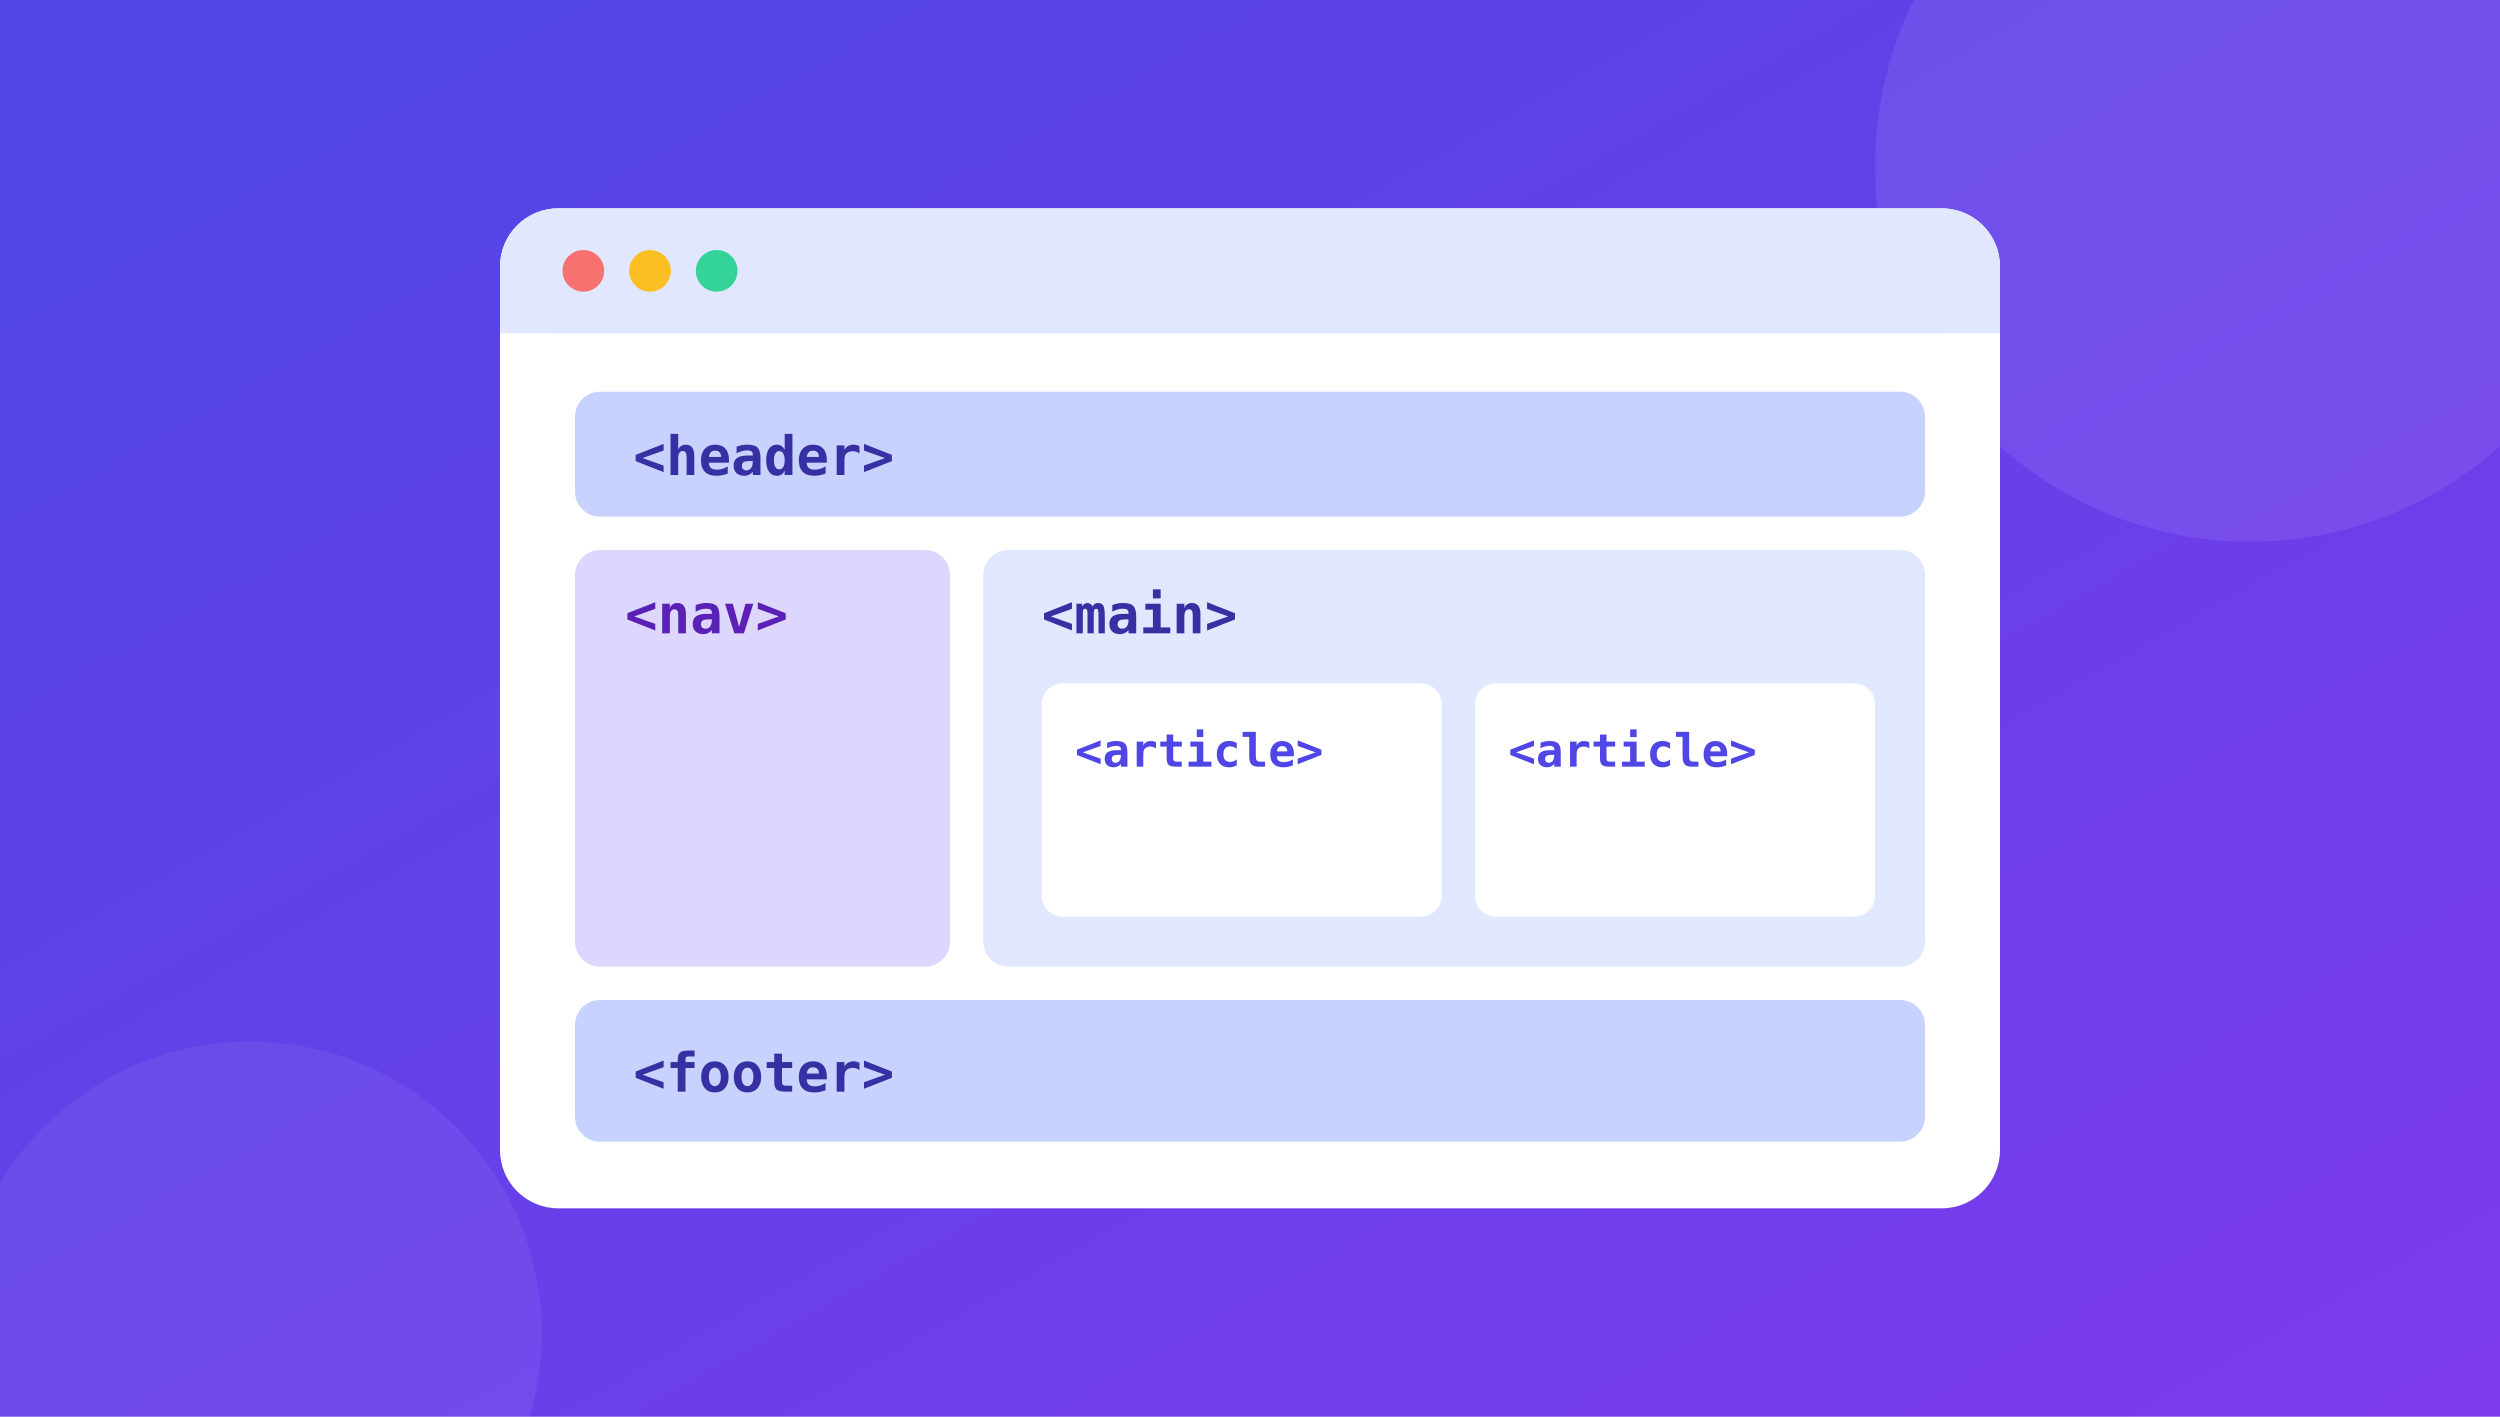
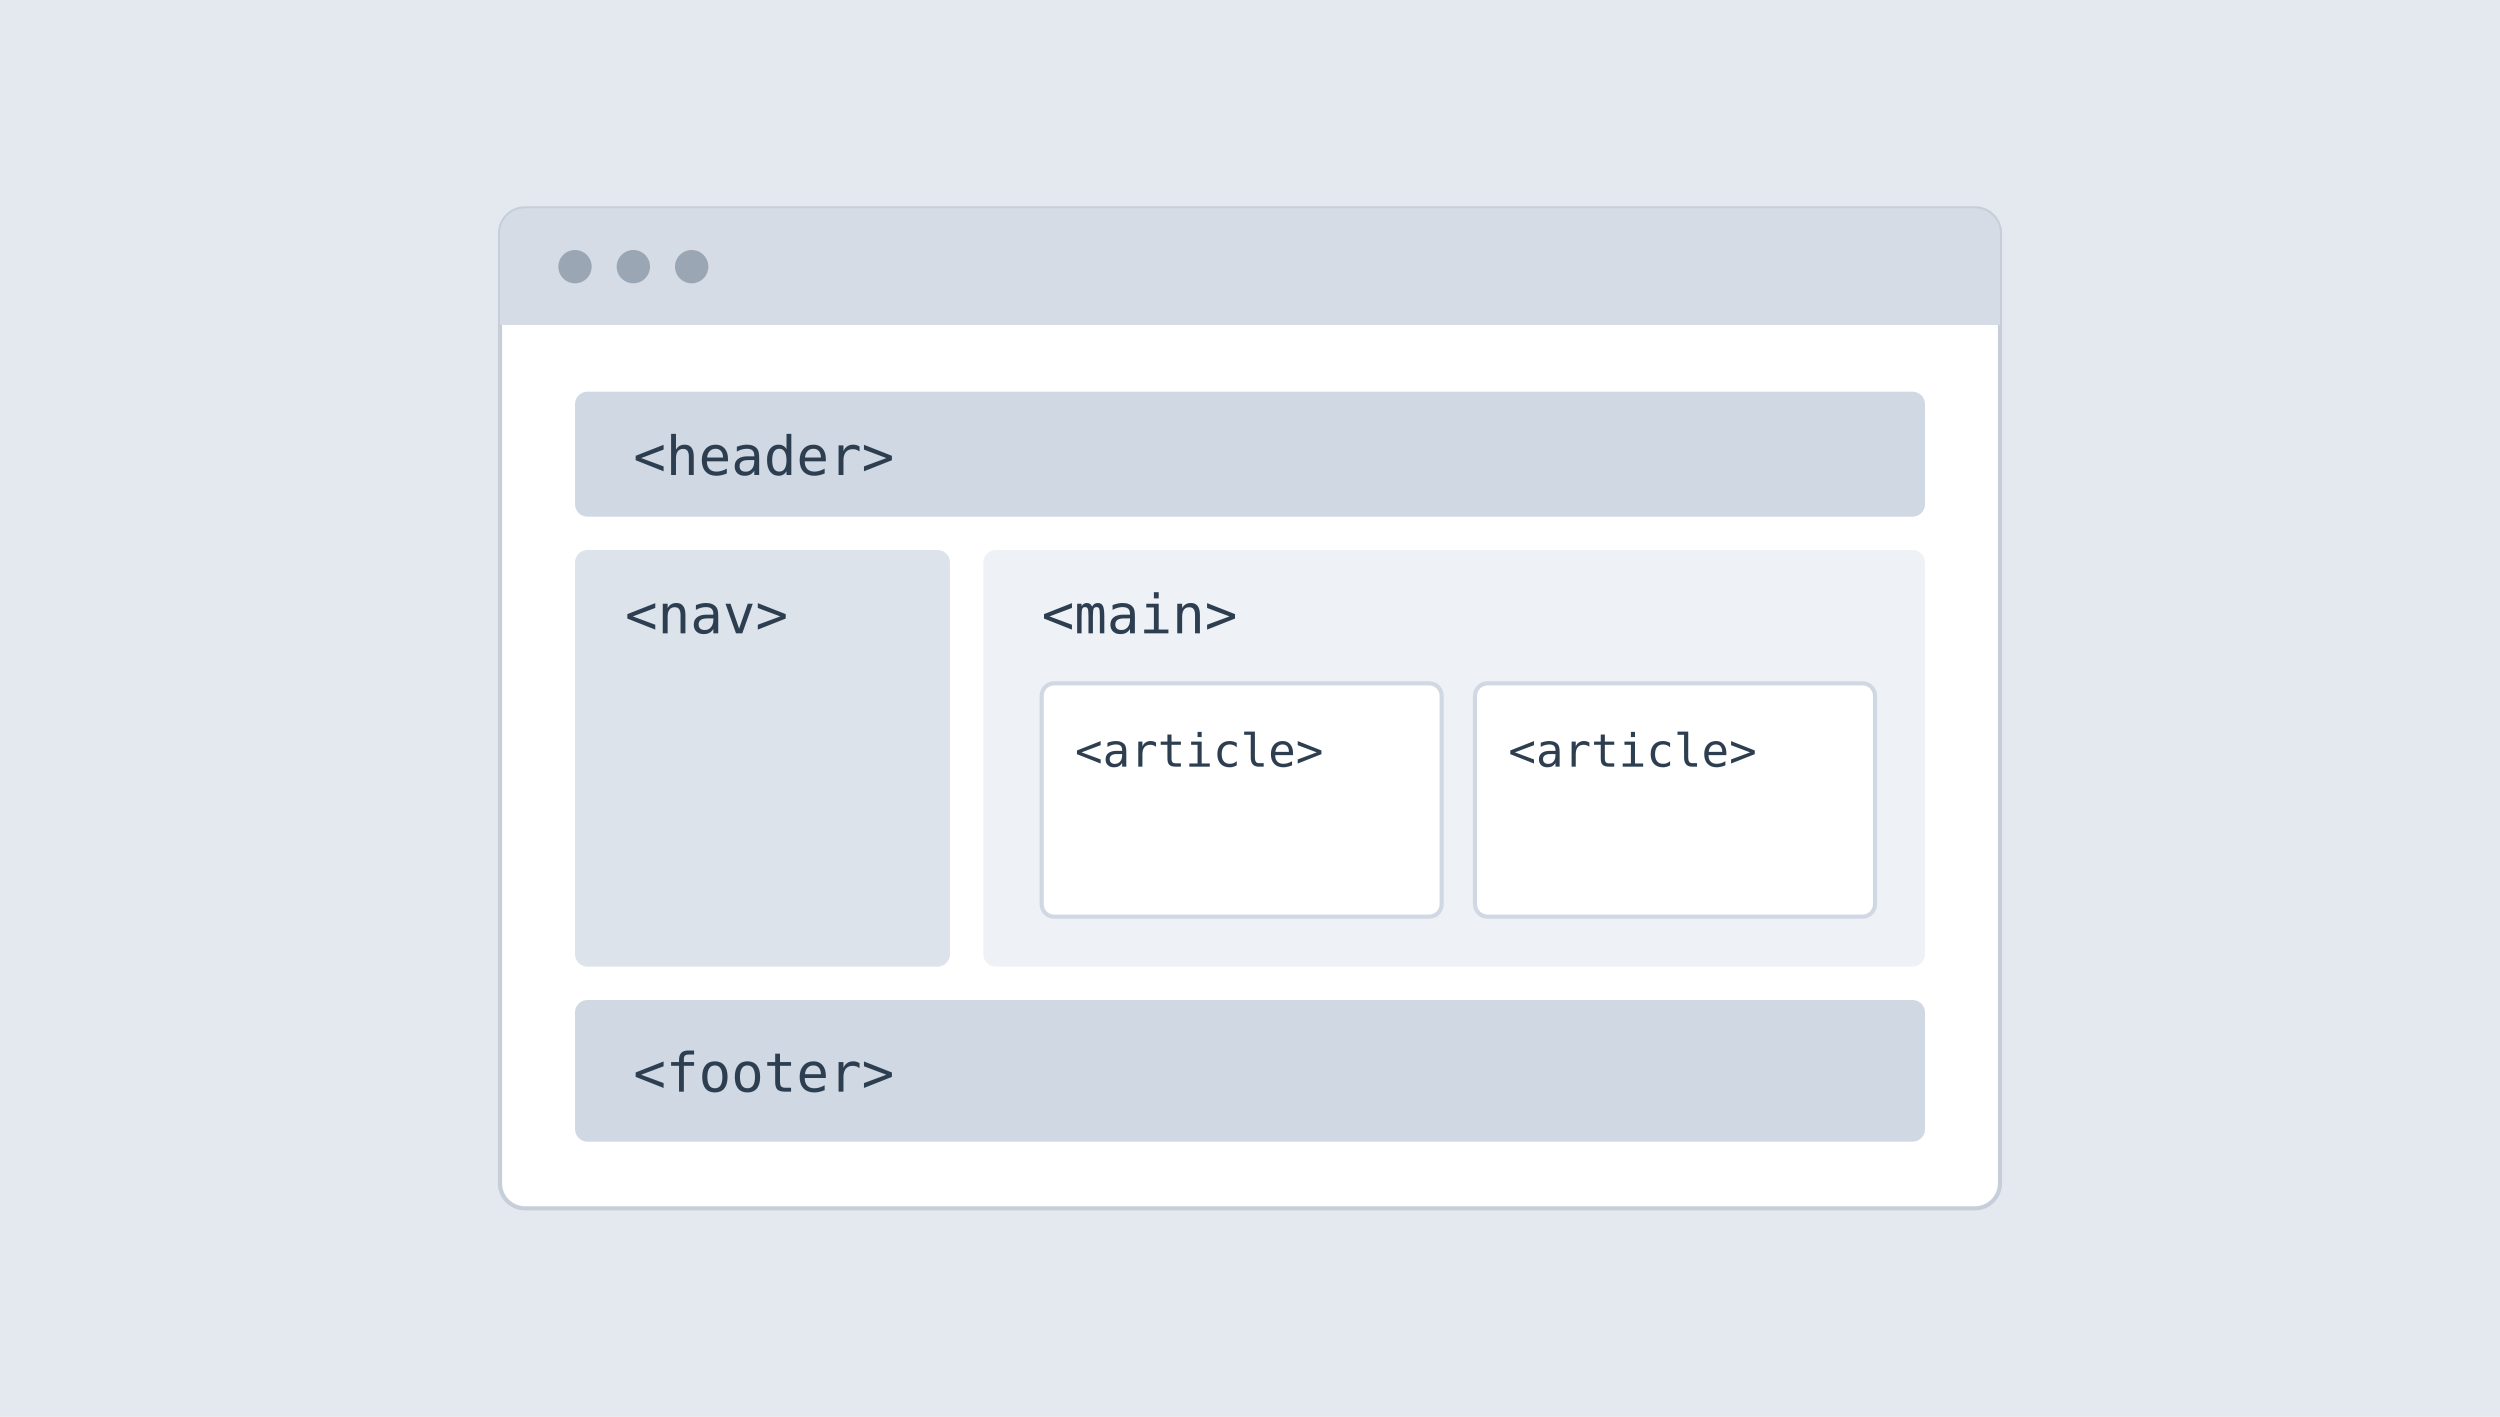
<svg xmlns="http://www.w3.org/2000/svg" width="600" height="340" viewBox="0 0 600 340">
-   <defs>
-     <linearGradient id="bg" x1="0" y1="0" x2="1" y2="1">
-       <stop offset="0" stop-color="#4f46e5" />
-       <stop offset="1" stop-color="#7c3aed" />
-     </linearGradient>
-   </defs>
-   <rect width="600" height="340" fill="url(#bg)" />
-   <circle cx="540" cy="40" r="90" fill="#fff" opacity=".08" />
-   <circle cx="60" cy="320" r="70" fill="#fff" opacity=".06" />
-   <rect x="120" y="50" width="360" height="240" rx="14" fill="#fff" />
-   <rect x="120" y="50" width="360" height="30" rx="14" fill="#e0e7ff" />
-   <rect x="120" y="66" width="360" height="14" fill="#e0e7ff" />
-   <circle cx="140" cy="65" r="5" fill="#f87171" />
-   <circle cx="156" cy="65" r="5" fill="#fbbf24" />
-   <circle cx="172" cy="65" r="5" fill="#34d399" />
-   <g font-family="Consolas, monospace" font-size="13" font-weight="700">
-     <rect x="138" y="94" width="324" height="30" rx="6" fill="#c7d2fe" />
-     <text x="152" y="114" fill="#3730a3">&lt;header&gt;</text>
-     <rect x="138" y="132" width="90" height="100" rx="6" fill="#ddd6fe" />
-     <text x="150" y="152" fill="#5b21b6">&lt;nav&gt;</text>
-     <rect x="236" y="132" width="226" height="100" rx="6" fill="#e0e7ff" />
-     <text x="250" y="152" fill="#3730a3">&lt;main&gt;</text>
-     <rect x="250" y="164" width="96" height="56" rx="5" fill="#fff" />
-     <text x="258" y="184" fill="#4f46e5" font-size="11">&lt;article&gt;</text>
-     <rect x="354" y="164" width="96" height="56" rx="5" fill="#fff" />
-     <text x="362" y="184" fill="#4f46e5" font-size="11">&lt;article&gt;</text>
-     <rect x="138" y="240" width="324" height="34" rx="6" fill="#c7d2fe" />
-     <text x="152" y="262" fill="#3730a3">&lt;footer&gt;</text>
+   <rect width="600" height="340" fill="#e4e9ef" />
+   <rect x="120" y="50" width="360" height="240" rx="6" fill="#ffffff" stroke="#c5ced9" />
+   <rect x="120" y="50" width="360" height="28" rx="6" fill="#d5dce5" />
+   <rect x="120" y="70" width="360" height="8" fill="#d5dce5" />
+   <circle cx="138" cy="64" r="4" fill="#9aa6b4" />
+   <circle cx="152" cy="64" r="4" fill="#9aa6b4" />
+   <circle cx="166" cy="64" r="4" fill="#9aa6b4" />
+   <g font-family="Consolas, monospace" font-size="13" fill="#2c3e50">
+     <rect x="138" y="94" width="324" height="30" rx="3" fill="#cfd8e3" />
+     <text x="152" y="114">&lt;header&gt;</text>
+     <rect x="138" y="132" width="90" height="100" rx="3" fill="#dde3ea" />
+     <text x="150" y="152">&lt;nav&gt;</text>
+     <rect x="236" y="132" width="226" height="100" rx="3" fill="#eef1f5" />
+     <text x="250" y="152">&lt;main&gt;</text>
+     <rect x="250" y="164" width="96" height="56" rx="3" fill="#ffffff" stroke="#cfd8e3" />
+     <text x="258" y="184" font-size="11">&lt;article&gt;</text>
+     <rect x="354" y="164" width="96" height="56" rx="3" fill="#ffffff" stroke="#cfd8e3" />
+     <text x="362" y="184" font-size="11">&lt;article&gt;</text>
+     <rect x="138" y="240" width="324" height="34" rx="3" fill="#cfd8e3" />
+     <text x="152" y="262">&lt;footer&gt;</text>
  </g>
</svg>
